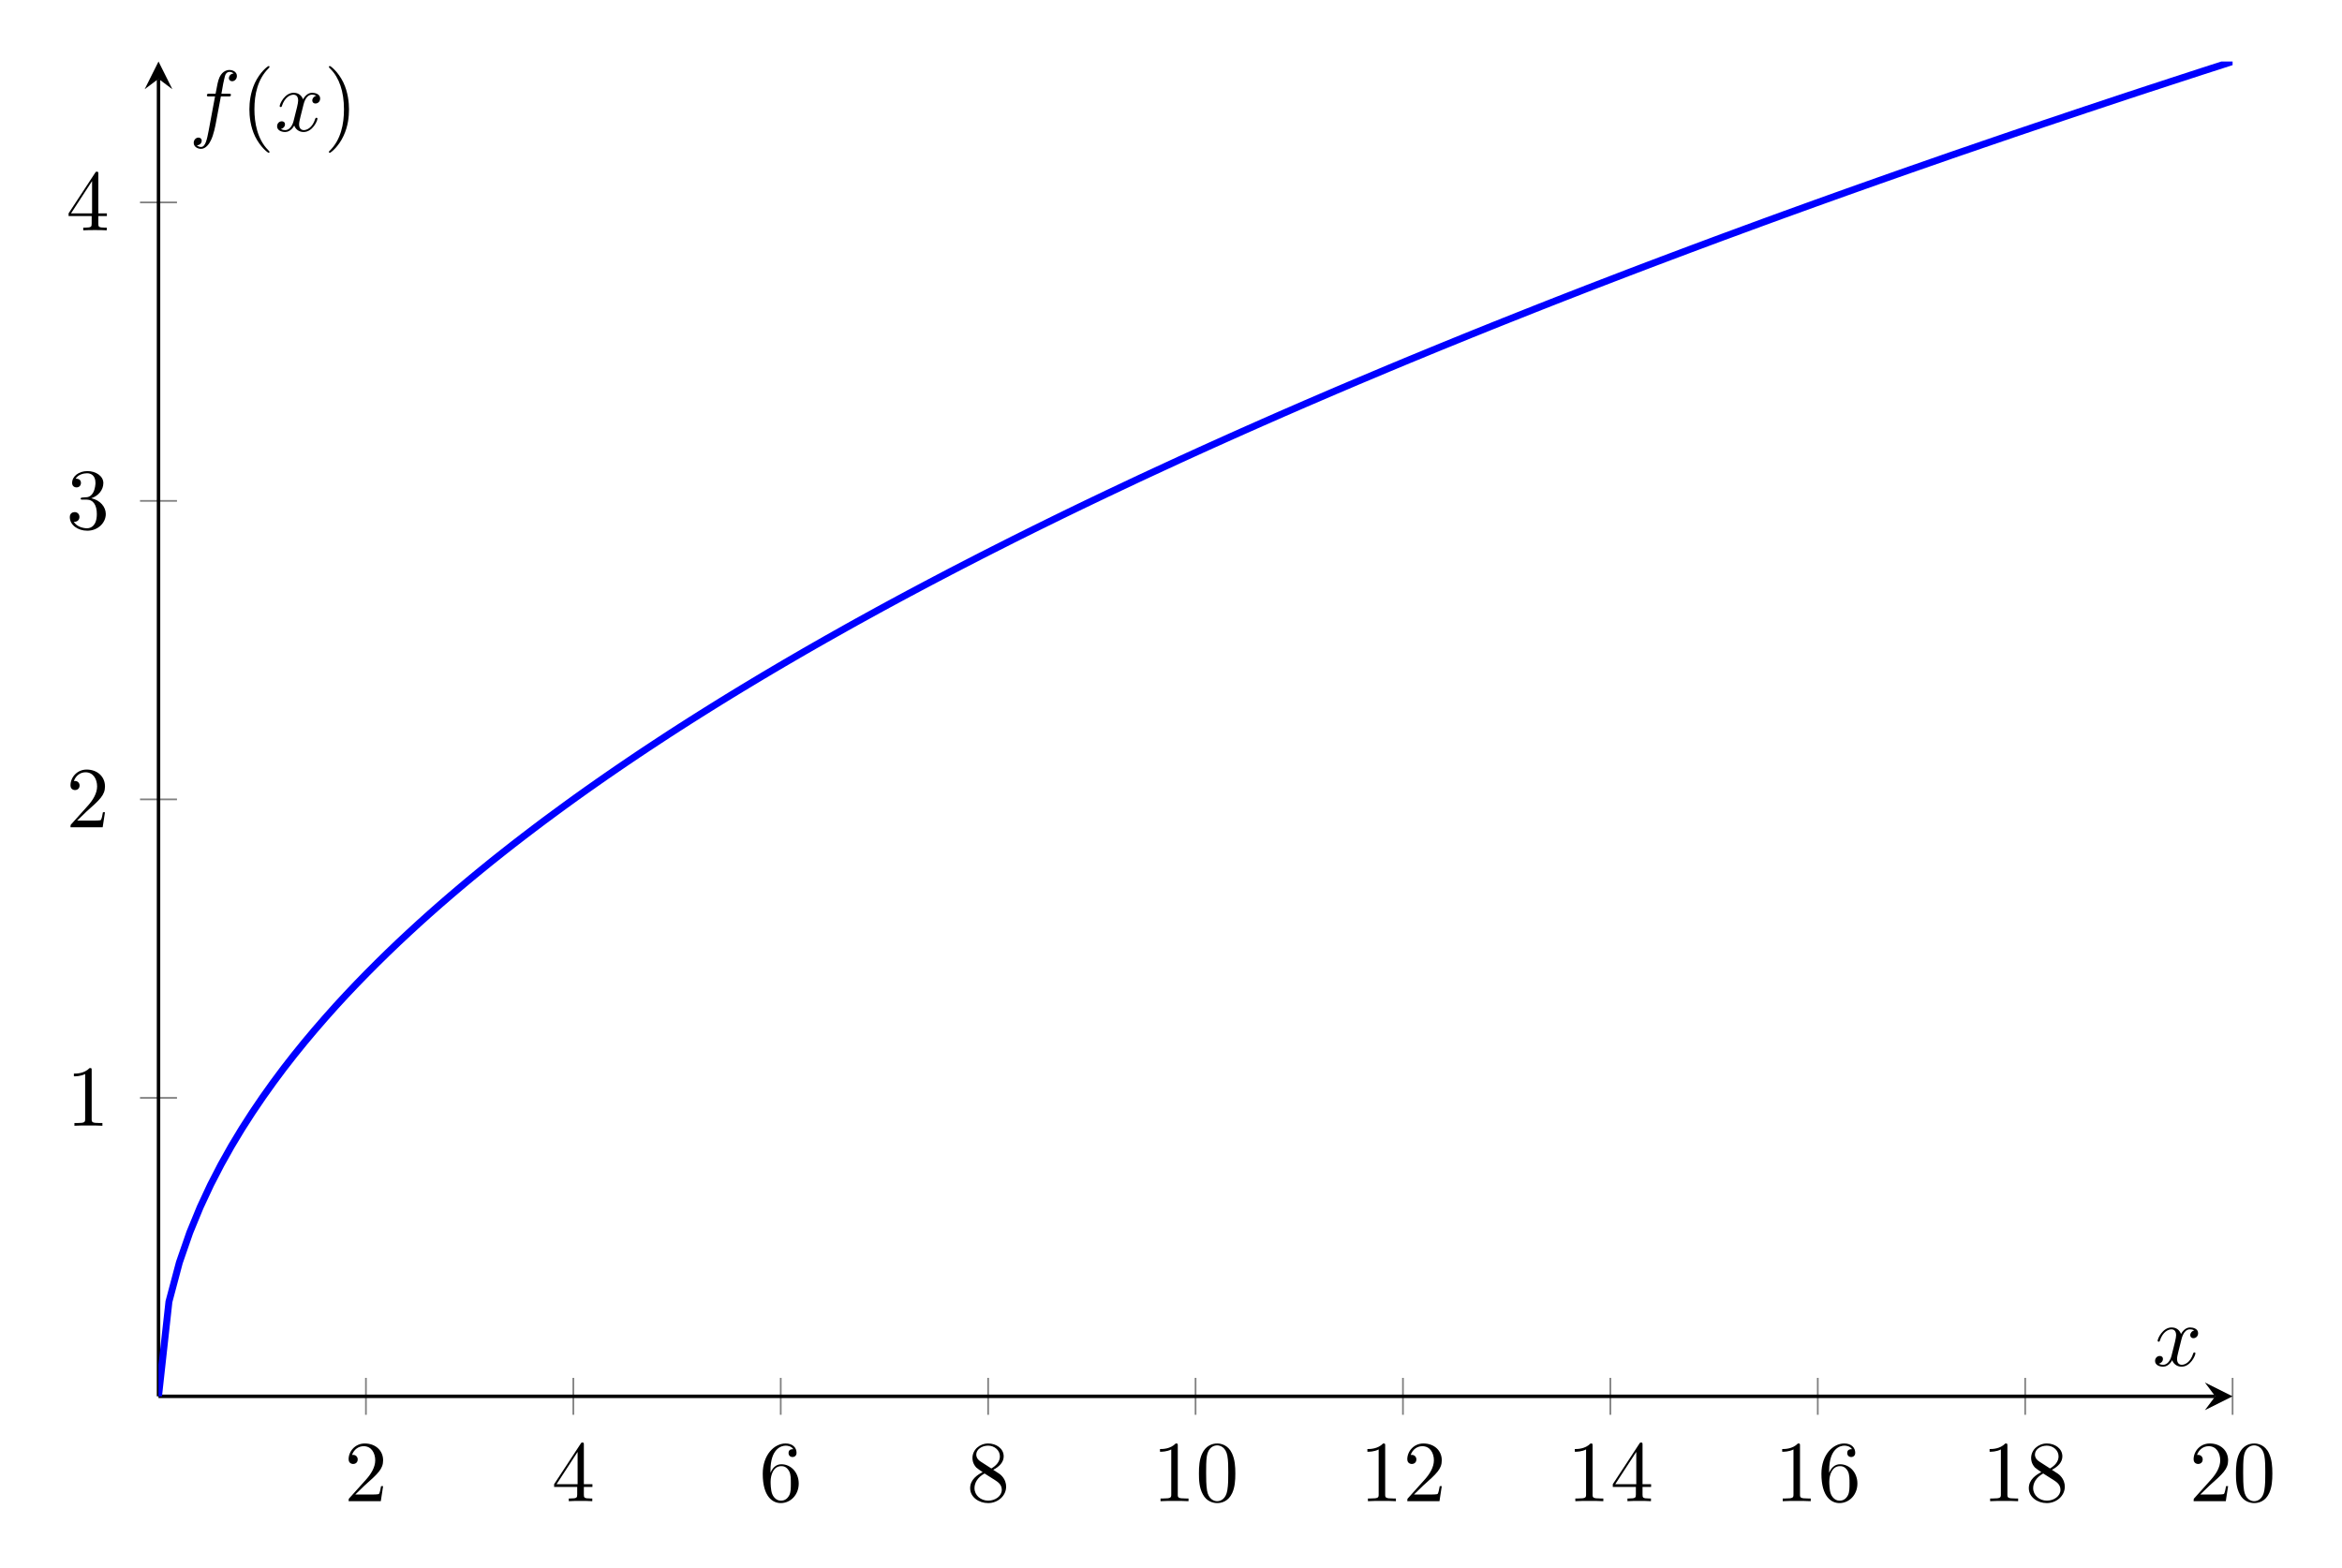
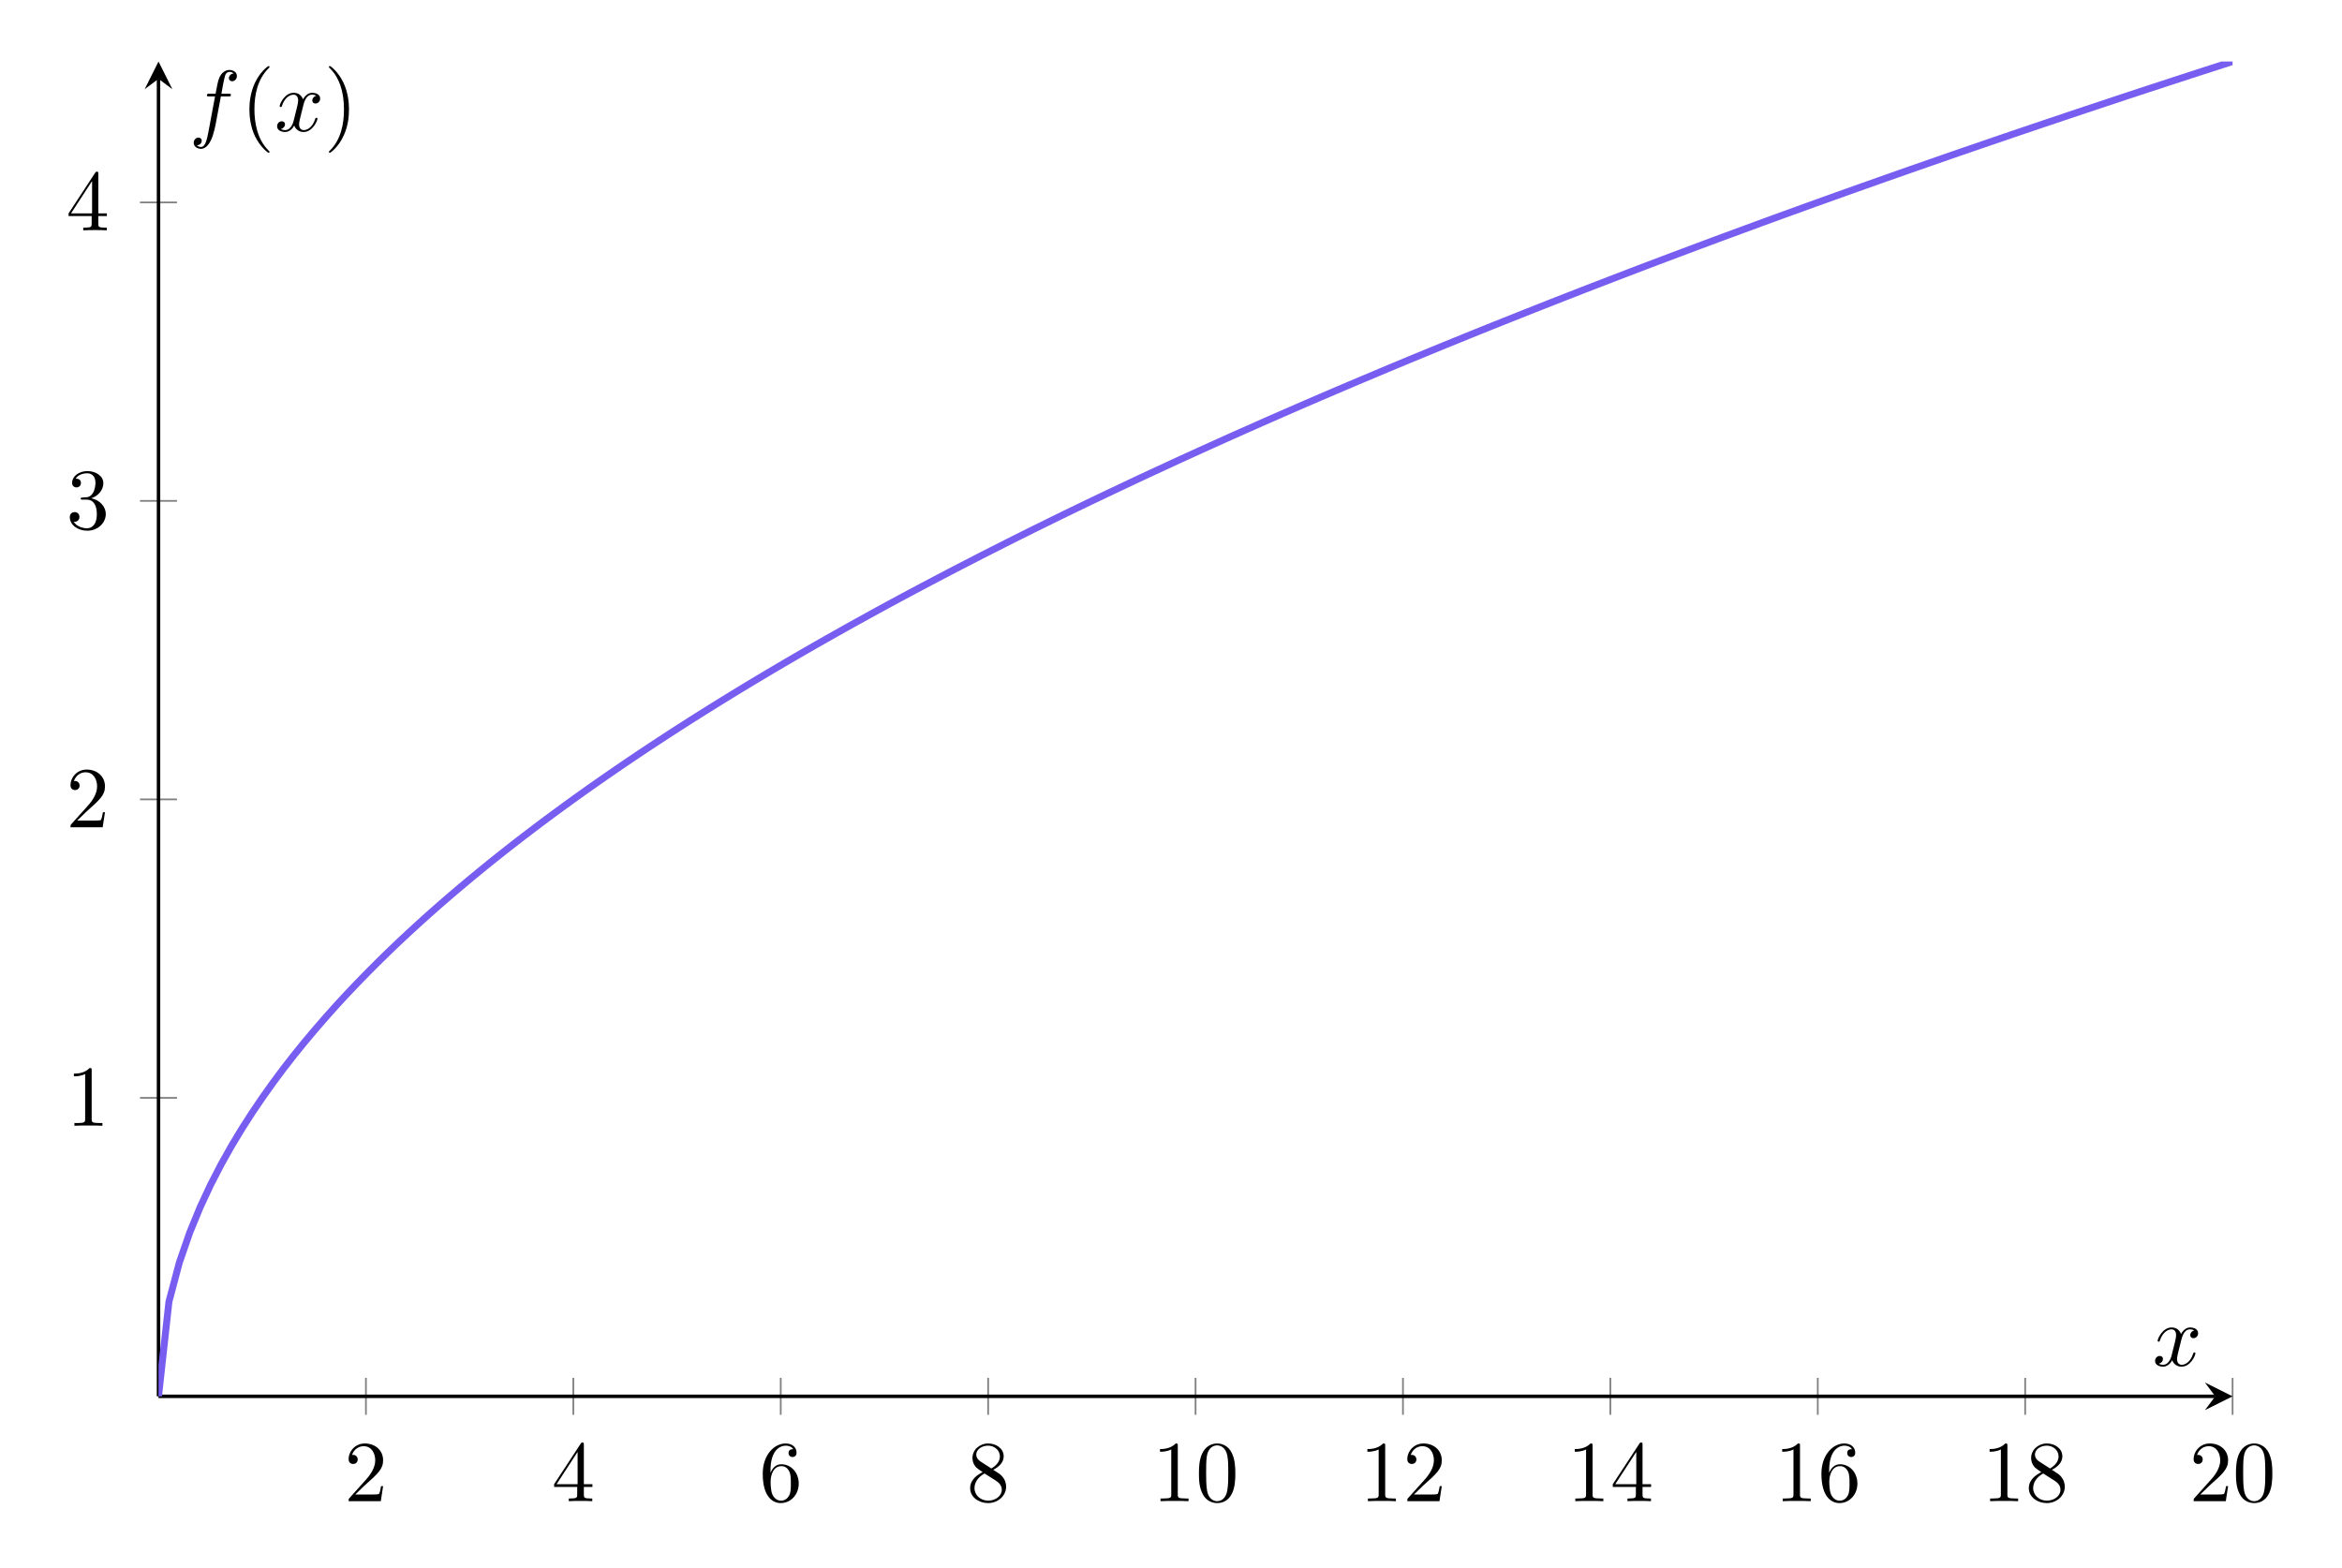
<svg xmlns="http://www.w3.org/2000/svg" xmlns:xlink="http://www.w3.org/1999/xlink" width="269.46pt" height="180.352pt" viewBox="0 0 269.46 180.352">
  <defs>
    <g>
      <g id="glyph-0-0">
        <path d="M 1.266 -0.766 L 2.328 -1.797 C 3.875 -3.172 4.469 -3.703 4.469 -4.703 C 4.469 -5.844 3.578 -6.641 2.359 -6.641 C 1.234 -6.641 0.5 -5.719 0.5 -4.828 C 0.5 -4.281 1 -4.281 1.031 -4.281 C 1.203 -4.281 1.547 -4.391 1.547 -4.812 C 1.547 -5.062 1.359 -5.328 1.016 -5.328 C 0.938 -5.328 0.922 -5.328 0.891 -5.312 C 1.109 -5.969 1.656 -6.328 2.234 -6.328 C 3.141 -6.328 3.562 -5.516 3.562 -4.703 C 3.562 -3.906 3.078 -3.125 2.516 -2.5 L 0.609 -0.375 C 0.5 -0.266 0.5 -0.234 0.5 0 L 4.203 0 L 4.469 -1.734 L 4.234 -1.734 C 4.172 -1.438 4.109 -1 4 -0.844 C 3.938 -0.766 3.281 -0.766 3.062 -0.766 Z M 1.266 -0.766 " />
      </g>
      <g id="glyph-0-1">
        <path d="M 2.938 -1.641 L 2.938 -0.781 C 2.938 -0.422 2.906 -0.312 2.172 -0.312 L 1.969 -0.312 L 1.969 0 C 2.375 -0.031 2.891 -0.031 3.312 -0.031 C 3.734 -0.031 4.25 -0.031 4.672 0 L 4.672 -0.312 L 4.453 -0.312 C 3.719 -0.312 3.703 -0.422 3.703 -0.781 L 3.703 -1.641 L 4.688 -1.641 L 4.688 -1.953 L 3.703 -1.953 L 3.703 -6.484 C 3.703 -6.688 3.703 -6.75 3.531 -6.75 C 3.453 -6.75 3.422 -6.75 3.344 -6.625 L 0.281 -1.953 L 0.281 -1.641 Z M 2.984 -1.953 L 0.562 -1.953 L 2.984 -5.672 Z M 2.984 -1.953 " />
      </g>
      <g id="glyph-0-2">
        <path d="M 1.312 -3.266 L 1.312 -3.516 C 1.312 -6.031 2.547 -6.391 3.062 -6.391 C 3.297 -6.391 3.719 -6.328 3.938 -5.984 C 3.781 -5.984 3.391 -5.984 3.391 -5.547 C 3.391 -5.234 3.625 -5.078 3.844 -5.078 C 4 -5.078 4.312 -5.172 4.312 -5.562 C 4.312 -6.156 3.875 -6.641 3.047 -6.641 C 1.766 -6.641 0.422 -5.359 0.422 -3.156 C 0.422 -0.484 1.578 0.219 2.5 0.219 C 3.609 0.219 4.562 -0.719 4.562 -2.031 C 4.562 -3.297 3.672 -4.25 2.562 -4.25 C 1.891 -4.25 1.516 -3.75 1.312 -3.266 Z M 2.5 -0.062 C 1.875 -0.062 1.578 -0.656 1.516 -0.812 C 1.328 -1.281 1.328 -2.078 1.328 -2.25 C 1.328 -3.031 1.656 -4.031 2.547 -4.031 C 2.719 -4.031 3.172 -4.031 3.484 -3.406 C 3.656 -3.047 3.656 -2.531 3.656 -2.047 C 3.656 -1.562 3.656 -1.062 3.484 -0.703 C 3.188 -0.109 2.734 -0.062 2.5 -0.062 Z M 2.5 -0.062 " />
      </g>
      <g id="glyph-0-3">
        <path d="M 1.625 -4.562 C 1.172 -4.859 1.125 -5.188 1.125 -5.359 C 1.125 -5.969 1.781 -6.391 2.484 -6.391 C 3.203 -6.391 3.844 -5.875 3.844 -5.156 C 3.844 -4.578 3.453 -4.109 2.859 -3.766 Z M 3.078 -3.609 C 3.797 -3.984 4.281 -4.5 4.281 -5.156 C 4.281 -6.078 3.406 -6.641 2.5 -6.641 C 1.5 -6.641 0.688 -5.906 0.688 -4.969 C 0.688 -4.797 0.703 -4.344 1.125 -3.875 C 1.234 -3.766 1.609 -3.516 1.859 -3.344 C 1.281 -3.047 0.422 -2.5 0.422 -1.5 C 0.422 -0.453 1.438 0.219 2.484 0.219 C 3.609 0.219 4.562 -0.609 4.562 -1.672 C 4.562 -2.031 4.453 -2.484 4.062 -2.906 C 3.875 -3.109 3.719 -3.203 3.078 -3.609 Z M 2.078 -3.188 L 3.312 -2.406 C 3.594 -2.219 4.062 -1.922 4.062 -1.312 C 4.062 -0.578 3.312 -0.062 2.5 -0.062 C 1.641 -0.062 0.922 -0.672 0.922 -1.5 C 0.922 -2.078 1.234 -2.719 2.078 -3.188 Z M 2.078 -3.188 " />
      </g>
      <g id="glyph-0-4">
        <path d="M 2.938 -6.375 C 2.938 -6.625 2.938 -6.641 2.703 -6.641 C 2.078 -6 1.203 -6 0.891 -6 L 0.891 -5.688 C 1.094 -5.688 1.672 -5.688 2.188 -5.953 L 2.188 -0.781 C 2.188 -0.422 2.156 -0.312 1.266 -0.312 L 0.953 -0.312 L 0.953 0 C 1.297 -0.031 2.156 -0.031 2.562 -0.031 C 2.953 -0.031 3.828 -0.031 4.172 0 L 4.172 -0.312 L 3.859 -0.312 C 2.953 -0.312 2.938 -0.422 2.938 -0.781 Z M 2.938 -6.375 " />
      </g>
      <g id="glyph-0-5">
        <path d="M 4.578 -3.188 C 4.578 -3.984 4.531 -4.781 4.188 -5.516 C 3.734 -6.484 2.906 -6.641 2.5 -6.641 C 1.891 -6.641 1.172 -6.375 0.75 -5.453 C 0.438 -4.766 0.391 -3.984 0.391 -3.188 C 0.391 -2.438 0.422 -1.547 0.844 -0.781 C 1.266 0.016 2 0.219 2.484 0.219 C 3.016 0.219 3.781 0.016 4.219 -0.938 C 4.531 -1.625 4.578 -2.406 4.578 -3.188 Z M 2.484 0 C 2.094 0 1.5 -0.25 1.328 -1.203 C 1.219 -1.797 1.219 -2.719 1.219 -3.312 C 1.219 -3.953 1.219 -4.609 1.297 -5.141 C 1.484 -6.328 2.234 -6.422 2.484 -6.422 C 2.812 -6.422 3.469 -6.234 3.656 -5.25 C 3.766 -4.688 3.766 -3.938 3.766 -3.312 C 3.766 -2.562 3.766 -1.891 3.656 -1.25 C 3.5 -0.297 2.938 0 2.484 0 Z M 2.484 0 " />
      </g>
      <g id="glyph-0-6">
        <path d="M 2.891 -3.516 C 3.703 -3.781 4.281 -4.469 4.281 -5.266 C 4.281 -6.078 3.406 -6.641 2.453 -6.641 C 1.453 -6.641 0.688 -6.047 0.688 -5.281 C 0.688 -4.953 0.906 -4.766 1.203 -4.766 C 1.5 -4.766 1.703 -4.984 1.703 -5.281 C 1.703 -5.766 1.234 -5.766 1.094 -5.766 C 1.391 -6.266 2.047 -6.391 2.406 -6.391 C 2.828 -6.391 3.375 -6.172 3.375 -5.281 C 3.375 -5.156 3.344 -4.578 3.094 -4.141 C 2.797 -3.656 2.453 -3.625 2.203 -3.625 C 2.125 -3.609 1.891 -3.594 1.812 -3.594 C 1.734 -3.578 1.672 -3.562 1.672 -3.469 C 1.672 -3.359 1.734 -3.359 1.906 -3.359 L 2.344 -3.359 C 3.156 -3.359 3.531 -2.688 3.531 -1.703 C 3.531 -0.344 2.844 -0.062 2.406 -0.062 C 1.969 -0.062 1.219 -0.234 0.875 -0.812 C 1.219 -0.766 1.531 -0.984 1.531 -1.359 C 1.531 -1.719 1.266 -1.922 0.984 -1.922 C 0.734 -1.922 0.422 -1.781 0.422 -1.344 C 0.422 -0.438 1.344 0.219 2.438 0.219 C 3.656 0.219 4.562 -0.688 4.562 -1.703 C 4.562 -2.516 3.922 -3.297 2.891 -3.516 Z M 2.891 -3.516 " />
      </g>
      <g id="glyph-0-7">
        <path d="M 3.297 2.391 C 3.297 2.359 3.297 2.344 3.125 2.172 C 1.891 0.922 1.562 -0.969 1.562 -2.5 C 1.562 -4.234 1.938 -5.969 3.172 -7.203 C 3.297 -7.328 3.297 -7.344 3.297 -7.375 C 3.297 -7.453 3.266 -7.484 3.203 -7.484 C 3.094 -7.484 2.203 -6.797 1.609 -5.531 C 1.109 -4.438 0.984 -3.328 0.984 -2.5 C 0.984 -1.719 1.094 -0.516 1.641 0.625 C 2.25 1.844 3.094 2.5 3.203 2.5 C 3.266 2.5 3.297 2.469 3.297 2.391 Z M 3.297 2.391 " />
      </g>
      <g id="glyph-0-8">
        <path d="M 2.875 -2.5 C 2.875 -3.266 2.766 -4.469 2.219 -5.609 C 1.625 -6.828 0.766 -7.484 0.672 -7.484 C 0.609 -7.484 0.562 -7.438 0.562 -7.375 C 0.562 -7.344 0.562 -7.328 0.75 -7.141 C 1.734 -6.156 2.297 -4.578 2.297 -2.5 C 2.297 -0.781 1.938 0.969 0.703 2.219 C 0.562 2.344 0.562 2.359 0.562 2.391 C 0.562 2.453 0.609 2.5 0.672 2.5 C 0.766 2.5 1.672 1.812 2.25 0.547 C 2.766 -0.547 2.875 -1.656 2.875 -2.5 Z M 2.875 -2.5 " />
      </g>
      <g id="glyph-1-0">
        <path d="M 3.328 -3.016 C 3.391 -3.266 3.625 -4.188 4.312 -4.188 C 4.359 -4.188 4.609 -4.188 4.812 -4.062 C 4.531 -4 4.344 -3.766 4.344 -3.516 C 4.344 -3.359 4.453 -3.172 4.719 -3.172 C 4.938 -3.172 5.25 -3.344 5.25 -3.75 C 5.25 -4.266 4.672 -4.406 4.328 -4.406 C 3.75 -4.406 3.406 -3.875 3.281 -3.656 C 3.031 -4.312 2.5 -4.406 2.203 -4.406 C 1.172 -4.406 0.594 -3.125 0.594 -2.875 C 0.594 -2.766 0.703 -2.766 0.719 -2.766 C 0.797 -2.766 0.828 -2.797 0.844 -2.875 C 1.188 -3.938 1.844 -4.188 2.188 -4.188 C 2.375 -4.188 2.719 -4.094 2.719 -3.516 C 2.719 -3.203 2.547 -2.547 2.188 -1.141 C 2.031 -0.531 1.672 -0.109 1.234 -0.109 C 1.172 -0.109 0.953 -0.109 0.734 -0.234 C 0.984 -0.297 1.203 -0.5 1.203 -0.781 C 1.203 -1.047 0.984 -1.125 0.844 -1.125 C 0.531 -1.125 0.297 -0.875 0.297 -0.547 C 0.297 -0.094 0.781 0.109 1.219 0.109 C 1.891 0.109 2.25 -0.594 2.266 -0.641 C 2.391 -0.281 2.75 0.109 3.344 0.109 C 4.375 0.109 4.938 -1.172 4.938 -1.422 C 4.938 -1.531 4.859 -1.531 4.828 -1.531 C 4.734 -1.531 4.719 -1.484 4.688 -1.422 C 4.359 -0.344 3.688 -0.109 3.375 -0.109 C 2.984 -0.109 2.828 -0.422 2.828 -0.766 C 2.828 -0.984 2.875 -1.203 2.984 -1.641 Z M 3.328 -3.016 " />
      </g>
      <g id="glyph-1-1">
        <path d="M 3.656 -3.984 L 4.516 -3.984 C 4.719 -3.984 4.812 -3.984 4.812 -4.188 C 4.812 -4.297 4.719 -4.297 4.547 -4.297 L 3.719 -4.297 L 3.922 -5.438 C 3.969 -5.641 4.109 -6.344 4.172 -6.469 C 4.25 -6.656 4.422 -6.812 4.641 -6.812 C 4.672 -6.812 4.938 -6.812 5.125 -6.625 C 4.688 -6.594 4.578 -6.234 4.578 -6.094 C 4.578 -5.859 4.766 -5.734 4.953 -5.734 C 5.219 -5.734 5.5 -5.969 5.5 -6.344 C 5.5 -6.797 5.047 -7.031 4.641 -7.031 C 4.297 -7.031 3.672 -6.844 3.375 -5.859 C 3.312 -5.656 3.281 -5.547 3.047 -4.297 L 2.359 -4.297 C 2.156 -4.297 2.047 -4.297 2.047 -4.109 C 2.047 -3.984 2.141 -3.984 2.328 -3.984 L 2.984 -3.984 L 2.25 -0.047 C 2.062 0.922 1.891 1.828 1.375 1.828 C 1.328 1.828 1.094 1.828 0.891 1.641 C 1.359 1.609 1.453 1.25 1.453 1.109 C 1.453 0.875 1.266 0.75 1.078 0.75 C 0.812 0.75 0.531 0.984 0.531 1.359 C 0.531 1.797 0.969 2.047 1.375 2.047 C 1.922 2.047 2.328 1.453 2.5 1.078 C 2.828 0.453 3.047 -0.75 3.062 -0.828 Z M 3.656 -3.984 " />
      </g>
    </g>
    <clipPath id="clip-0">
      <path clip-rule="nonzero" d="M 0 0 L 269.461 0 L 269.461 180.352 L 0 180.352 Z M 0 0 " />
    </clipPath>
    <clipPath id="clip-1">
      <path clip-rule="nonzero" d="M 18.238 7.078 L 256.871 7.078 L 256.871 160.676 L 18.238 160.676 Z M 18.238 7.078 " />
    </clipPath>
  </defs>
  <g clip-path="url(#clip-0)">
    <path fill-rule="nonzero" fill="rgb(100%, 100%, 100%)" fill-opacity="1" d="M 0 180.352 L 0 0 L 269.465 0 L 269.465 180.352 Z M 0 180.352 " />
  </g>
  <path fill="none" stroke-width="0.199" stroke-linecap="butt" stroke-linejoin="miter" stroke="rgb(50%, 50%, 50%)" stroke-opacity="1" stroke-miterlimit="10" d="M 23.865 -2.125 L 23.865 2.125 M 47.728 -2.125 L 47.728 2.125 M 71.591 -2.125 L 71.591 2.125 M 95.454 -2.125 L 95.454 2.125 M 119.318 -2.125 L 119.318 2.125 M 143.181 -2.125 L 143.181 2.125 M 167.044 -2.125 L 167.044 2.125 M 190.908 -2.125 L 190.908 2.125 M 214.771 -2.125 L 214.771 2.125 M 238.634 -2.125 L 238.634 2.125 " transform="matrix(1, 0, 0, -1, 18.237, 160.676)" />
  <path fill="none" stroke-width="0.199" stroke-linecap="butt" stroke-linejoin="miter" stroke="rgb(50%, 50%, 50%)" stroke-opacity="1" stroke-miterlimit="10" d="M -2.128 34.344 L 2.126 34.344 M -2.128 68.692 L 2.126 68.692 M -2.128 103.039 L 2.126 103.039 M -2.128 137.383 L 2.126 137.383 " transform="matrix(1, 0, 0, -1, 18.237, 160.676)" />
  <path fill="none" stroke-width="0.399" stroke-linecap="butt" stroke-linejoin="miter" stroke="rgb(0%, 0%, 0%)" stroke-opacity="1" stroke-miterlimit="10" d="M 0.001 0 L 236.642 0 " transform="matrix(1, 0, 0, -1, 18.237, 160.676)" />
  <path fill-rule="nonzero" fill="rgb(0%, 0%, 0%)" fill-opacity="1" d="M 256.871 160.676 L 253.684 159.082 L 254.879 160.676 L 253.684 162.27 " />
  <path fill="none" stroke-width="0.399" stroke-linecap="butt" stroke-linejoin="miter" stroke="rgb(0%, 0%, 0%)" stroke-opacity="1" stroke-miterlimit="10" d="M 0.001 0 L 0.001 151.606 " transform="matrix(1, 0, 0, -1, 18.237, 160.676)" />
  <path fill-rule="nonzero" fill="rgb(0%, 0%, 0%)" fill-opacity="1" d="M 18.238 7.078 L 16.645 10.266 L 18.238 9.07 L 19.832 10.266 " />
  <g fill="rgb(0%, 0%, 0%)" fill-opacity="1">
    <use xlink:href="#glyph-0-0" x="39.61" y="172.742" />
  </g>
  <g fill="rgb(0%, 0%, 0%)" fill-opacity="1">
    <use xlink:href="#glyph-0-1" x="63.473" y="172.742" />
  </g>
  <g fill="rgb(0%, 0%, 0%)" fill-opacity="1">
    <use xlink:href="#glyph-0-2" x="87.336" y="172.742" />
  </g>
  <g fill="rgb(0%, 0%, 0%)" fill-opacity="1">
    <use xlink:href="#glyph-0-3" x="111.199" y="172.742" />
  </g>
  <g fill="rgb(0%, 0%, 0%)" fill-opacity="1">
    <use xlink:href="#glyph-0-4" x="132.572" y="172.742" />
    <use xlink:href="#glyph-0-5" x="137.553" y="172.742" />
  </g>
  <g fill="rgb(0%, 0%, 0%)" fill-opacity="1">
    <use xlink:href="#glyph-0-4" x="156.435" y="172.742" />
    <use xlink:href="#glyph-0-0" x="161.416" y="172.742" />
  </g>
  <g fill="rgb(0%, 0%, 0%)" fill-opacity="1">
    <use xlink:href="#glyph-0-4" x="180.298" y="172.742" />
    <use xlink:href="#glyph-0-1" x="185.279" y="172.742" />
  </g>
  <g fill="rgb(0%, 0%, 0%)" fill-opacity="1">
    <use xlink:href="#glyph-0-4" x="204.161" y="172.742" />
    <use xlink:href="#glyph-0-2" x="209.142" y="172.742" />
  </g>
  <g fill="rgb(0%, 0%, 0%)" fill-opacity="1">
    <use xlink:href="#glyph-0-4" x="228.024" y="172.742" />
    <use xlink:href="#glyph-0-3" x="233.005" y="172.742" />
  </g>
  <g fill="rgb(0%, 0%, 0%)" fill-opacity="1">
    <use xlink:href="#glyph-0-0" x="251.887" y="172.742" />
    <use xlink:href="#glyph-0-5" x="256.868" y="172.742" />
  </g>
  <g fill="rgb(0%, 0%, 0%)" fill-opacity="1">
    <use xlink:href="#glyph-0-4" x="7.61" y="129.541" />
  </g>
  <g fill="rgb(0%, 0%, 0%)" fill-opacity="1">
    <use xlink:href="#glyph-0-0" x="7.61" y="95.195" />
  </g>
  <g fill="rgb(0%, 0%, 0%)" fill-opacity="1">
    <use xlink:href="#glyph-0-6" x="7.61" y="60.85" />
  </g>
  <g fill="rgb(0%, 0%, 0%)" fill-opacity="1">
    <use xlink:href="#glyph-0-1" x="7.61" y="26.505" />
  </g>
  <g clip-path="url(#clip-1)">
-     <path fill="none" stroke-width="0.797" stroke-linecap="butt" stroke-linejoin="miter" stroke="rgb(0%, 0%, 100%)" stroke-opacity="1" stroke-miterlimit="10" d="M 0.001 0 L 1.2 10.887 L 2.4 15.399 L 3.599 18.86 L 4.798 21.778 L 5.997 24.348 L 7.197 26.672 L 8.396 28.809 L 9.595 30.797 L 10.794 32.664 L 11.993 34.43 L 13.193 36.114 L 14.388 37.719 L 15.587 39.258 L 16.786 40.739 L 17.986 42.168 L 19.185 43.551 L 20.384 44.895 L 21.583 46.196 L 22.783 47.461 L 23.982 48.692 L 25.181 49.895 L 26.38 51.071 L 27.579 52.219 L 28.779 53.34 L 29.978 54.442 L 31.177 55.52 L 32.376 56.578 L 33.575 57.614 L 34.775 58.633 L 35.974 59.637 L 37.173 60.621 L 38.372 61.594 L 39.572 62.547 L 40.771 63.489 L 41.97 64.414 L 43.169 65.328 L 44.368 66.231 L 45.568 67.117 L 46.767 67.996 L 47.966 68.864 L 49.165 69.719 L 50.365 70.563 L 51.564 71.399 L 52.763 72.223 L 53.962 73.039 L 55.161 73.848 L 56.361 74.645 L 57.56 75.434 L 58.759 76.219 L 59.958 76.992 L 61.158 77.758 L 62.357 78.516 L 63.556 79.266 L 64.755 80.012 L 65.954 80.75 L 67.154 81.481 L 68.353 82.203 L 69.552 82.922 L 70.751 83.633 L 71.951 84.34 L 73.15 85.039 L 74.349 85.735 L 75.548 86.422 L 76.747 87.106 L 79.146 88.457 L 80.345 89.125 L 82.743 90.446 L 83.943 91.098 L 85.142 91.746 L 86.341 92.391 L 88.74 93.664 L 91.138 94.922 L 92.337 95.543 L 94.736 96.778 L 95.935 97.387 L 97.134 97.992 L 98.329 98.598 L 100.728 99.793 L 103.126 100.973 L 104.326 101.559 L 105.525 102.141 L 106.724 102.719 L 109.122 103.867 L 112.72 105.567 L 113.919 106.125 L 117.517 107.789 L 119.915 108.883 L 121.115 109.426 L 123.513 110.504 L 124.712 111.039 L 127.111 112.102 L 129.509 113.156 L 130.708 113.676 L 131.908 114.199 L 135.505 115.746 L 136.704 116.254 L 137.904 116.766 L 141.501 118.278 L 143.9 119.278 L 145.099 119.77 L 146.298 120.266 L 147.497 120.758 L 151.095 122.223 L 152.294 122.703 L 153.493 123.188 L 154.693 123.668 L 158.29 125.098 L 160.689 126.043 L 161.888 126.512 L 163.087 126.977 L 164.286 127.446 L 165.486 127.91 L 169.083 129.293 L 171.482 130.207 L 173.88 131.113 L 175.079 131.563 L 176.279 132.016 L 177.478 132.461 L 178.677 132.91 L 179.876 133.356 L 181.076 133.797 L 182.271 134.238 L 184.669 135.121 L 187.068 135.996 L 190.665 137.297 L 194.263 138.586 L 197.861 139.863 L 201.458 141.129 L 206.255 142.801 L 207.454 143.215 L 208.654 143.625 L 209.853 144.039 L 213.451 145.27 L 217.048 146.488 L 221.845 148.098 L 226.642 149.692 L 229.04 150.481 L 230.24 150.871 L 231.439 151.266 L 235.036 152.438 L 238.634 153.598 " transform="matrix(1, 0, 0, -1, 18.237, 160.676)" />
+     <path fill="none" stroke-width="0.797" stroke-linecap="butt" stroke-linejoin="miter" stroke="rgb(47.06%, 36.864%, 94.119%)" stroke-opacity="1" stroke-miterlimit="10" d="M 0.001 0 L 1.2 10.887 L 2.4 15.399 L 3.599 18.86 L 4.798 21.778 L 5.997 24.348 L 7.197 26.672 L 8.396 28.809 L 9.595 30.797 L 10.794 32.664 L 11.993 34.43 L 13.193 36.114 L 14.388 37.719 L 15.587 39.258 L 16.786 40.739 L 17.986 42.168 L 19.185 43.551 L 20.384 44.895 L 21.583 46.196 L 22.783 47.461 L 23.982 48.692 L 25.181 49.895 L 26.38 51.071 L 27.579 52.219 L 28.779 53.34 L 29.978 54.442 L 31.177 55.52 L 32.376 56.578 L 33.575 57.614 L 34.775 58.633 L 35.974 59.637 L 37.173 60.621 L 38.372 61.594 L 39.572 62.547 L 40.771 63.489 L 41.97 64.414 L 43.169 65.328 L 44.368 66.231 L 45.568 67.117 L 46.767 67.996 L 47.966 68.864 L 49.165 69.719 L 50.365 70.563 L 51.564 71.399 L 52.763 72.223 L 53.962 73.039 L 55.161 73.848 L 56.361 74.645 L 57.56 75.434 L 58.759 76.219 L 59.958 76.992 L 61.158 77.758 L 62.357 78.516 L 63.556 79.266 L 64.755 80.012 L 65.954 80.75 L 67.154 81.481 L 68.353 82.203 L 69.552 82.922 L 70.751 83.633 L 71.951 84.34 L 73.15 85.039 L 74.349 85.735 L 75.548 86.422 L 76.747 87.106 L 79.146 88.457 L 80.345 89.125 L 82.743 90.446 L 83.943 91.098 L 85.142 91.746 L 86.341 92.391 L 88.74 93.664 L 91.138 94.922 L 92.337 95.543 L 94.736 96.778 L 95.935 97.387 L 97.134 97.992 L 98.329 98.598 L 100.728 99.793 L 103.126 100.973 L 104.326 101.559 L 105.525 102.141 L 106.724 102.719 L 109.122 103.867 L 112.72 105.567 L 113.919 106.125 L 117.517 107.789 L 119.915 108.883 L 121.115 109.426 L 123.513 110.504 L 124.712 111.039 L 127.111 112.102 L 129.509 113.156 L 130.708 113.676 L 131.908 114.199 L 135.505 115.746 L 136.704 116.254 L 137.904 116.766 L 141.501 118.278 L 143.9 119.278 L 145.099 119.77 L 146.298 120.266 L 147.497 120.758 L 151.095 122.223 L 152.294 122.703 L 153.493 123.188 L 154.693 123.668 L 158.29 125.098 L 160.689 126.043 L 161.888 126.512 L 163.087 126.977 L 164.286 127.446 L 165.486 127.91 L 169.083 129.293 L 171.482 130.207 L 173.88 131.113 L 175.079 131.563 L 176.279 132.016 L 177.478 132.461 L 178.677 132.91 L 179.876 133.356 L 181.076 133.797 L 182.271 134.238 L 184.669 135.121 L 187.068 135.996 L 190.665 137.297 L 194.263 138.586 L 197.861 139.863 L 201.458 141.129 L 206.255 142.801 L 207.454 143.215 L 208.654 143.625 L 209.853 144.039 L 213.451 145.27 L 217.048 146.488 L 221.845 148.098 L 226.642 149.692 L 229.04 150.481 L 230.24 150.871 L 231.439 151.266 L 235.036 152.438 L 238.634 153.598 " transform="matrix(1, 0, 0, -1, 18.237, 160.676)" />
  </g>
  <g fill="rgb(0%, 0%, 0%)" fill-opacity="1">
    <use xlink:href="#glyph-1-0" x="247.655" y="157.156" />
  </g>
  <g fill="rgb(0%, 0%, 0%)" fill-opacity="1">
    <use xlink:href="#glyph-1-1" x="21.757" y="15.082" />
  </g>
  <g fill="rgb(0%, 0%, 0%)" fill-opacity="1">
    <use xlink:href="#glyph-0-7" x="27.711" y="15.082" />
  </g>
  <g fill="rgb(0%, 0%, 0%)" fill-opacity="1">
    <use xlink:href="#glyph-1-0" x="31.585" y="15.082" />
  </g>
  <g fill="rgb(0%, 0%, 0%)" fill-opacity="1">
    <use xlink:href="#glyph-0-8" x="37.279" y="15.082" />
  </g>
</svg>
